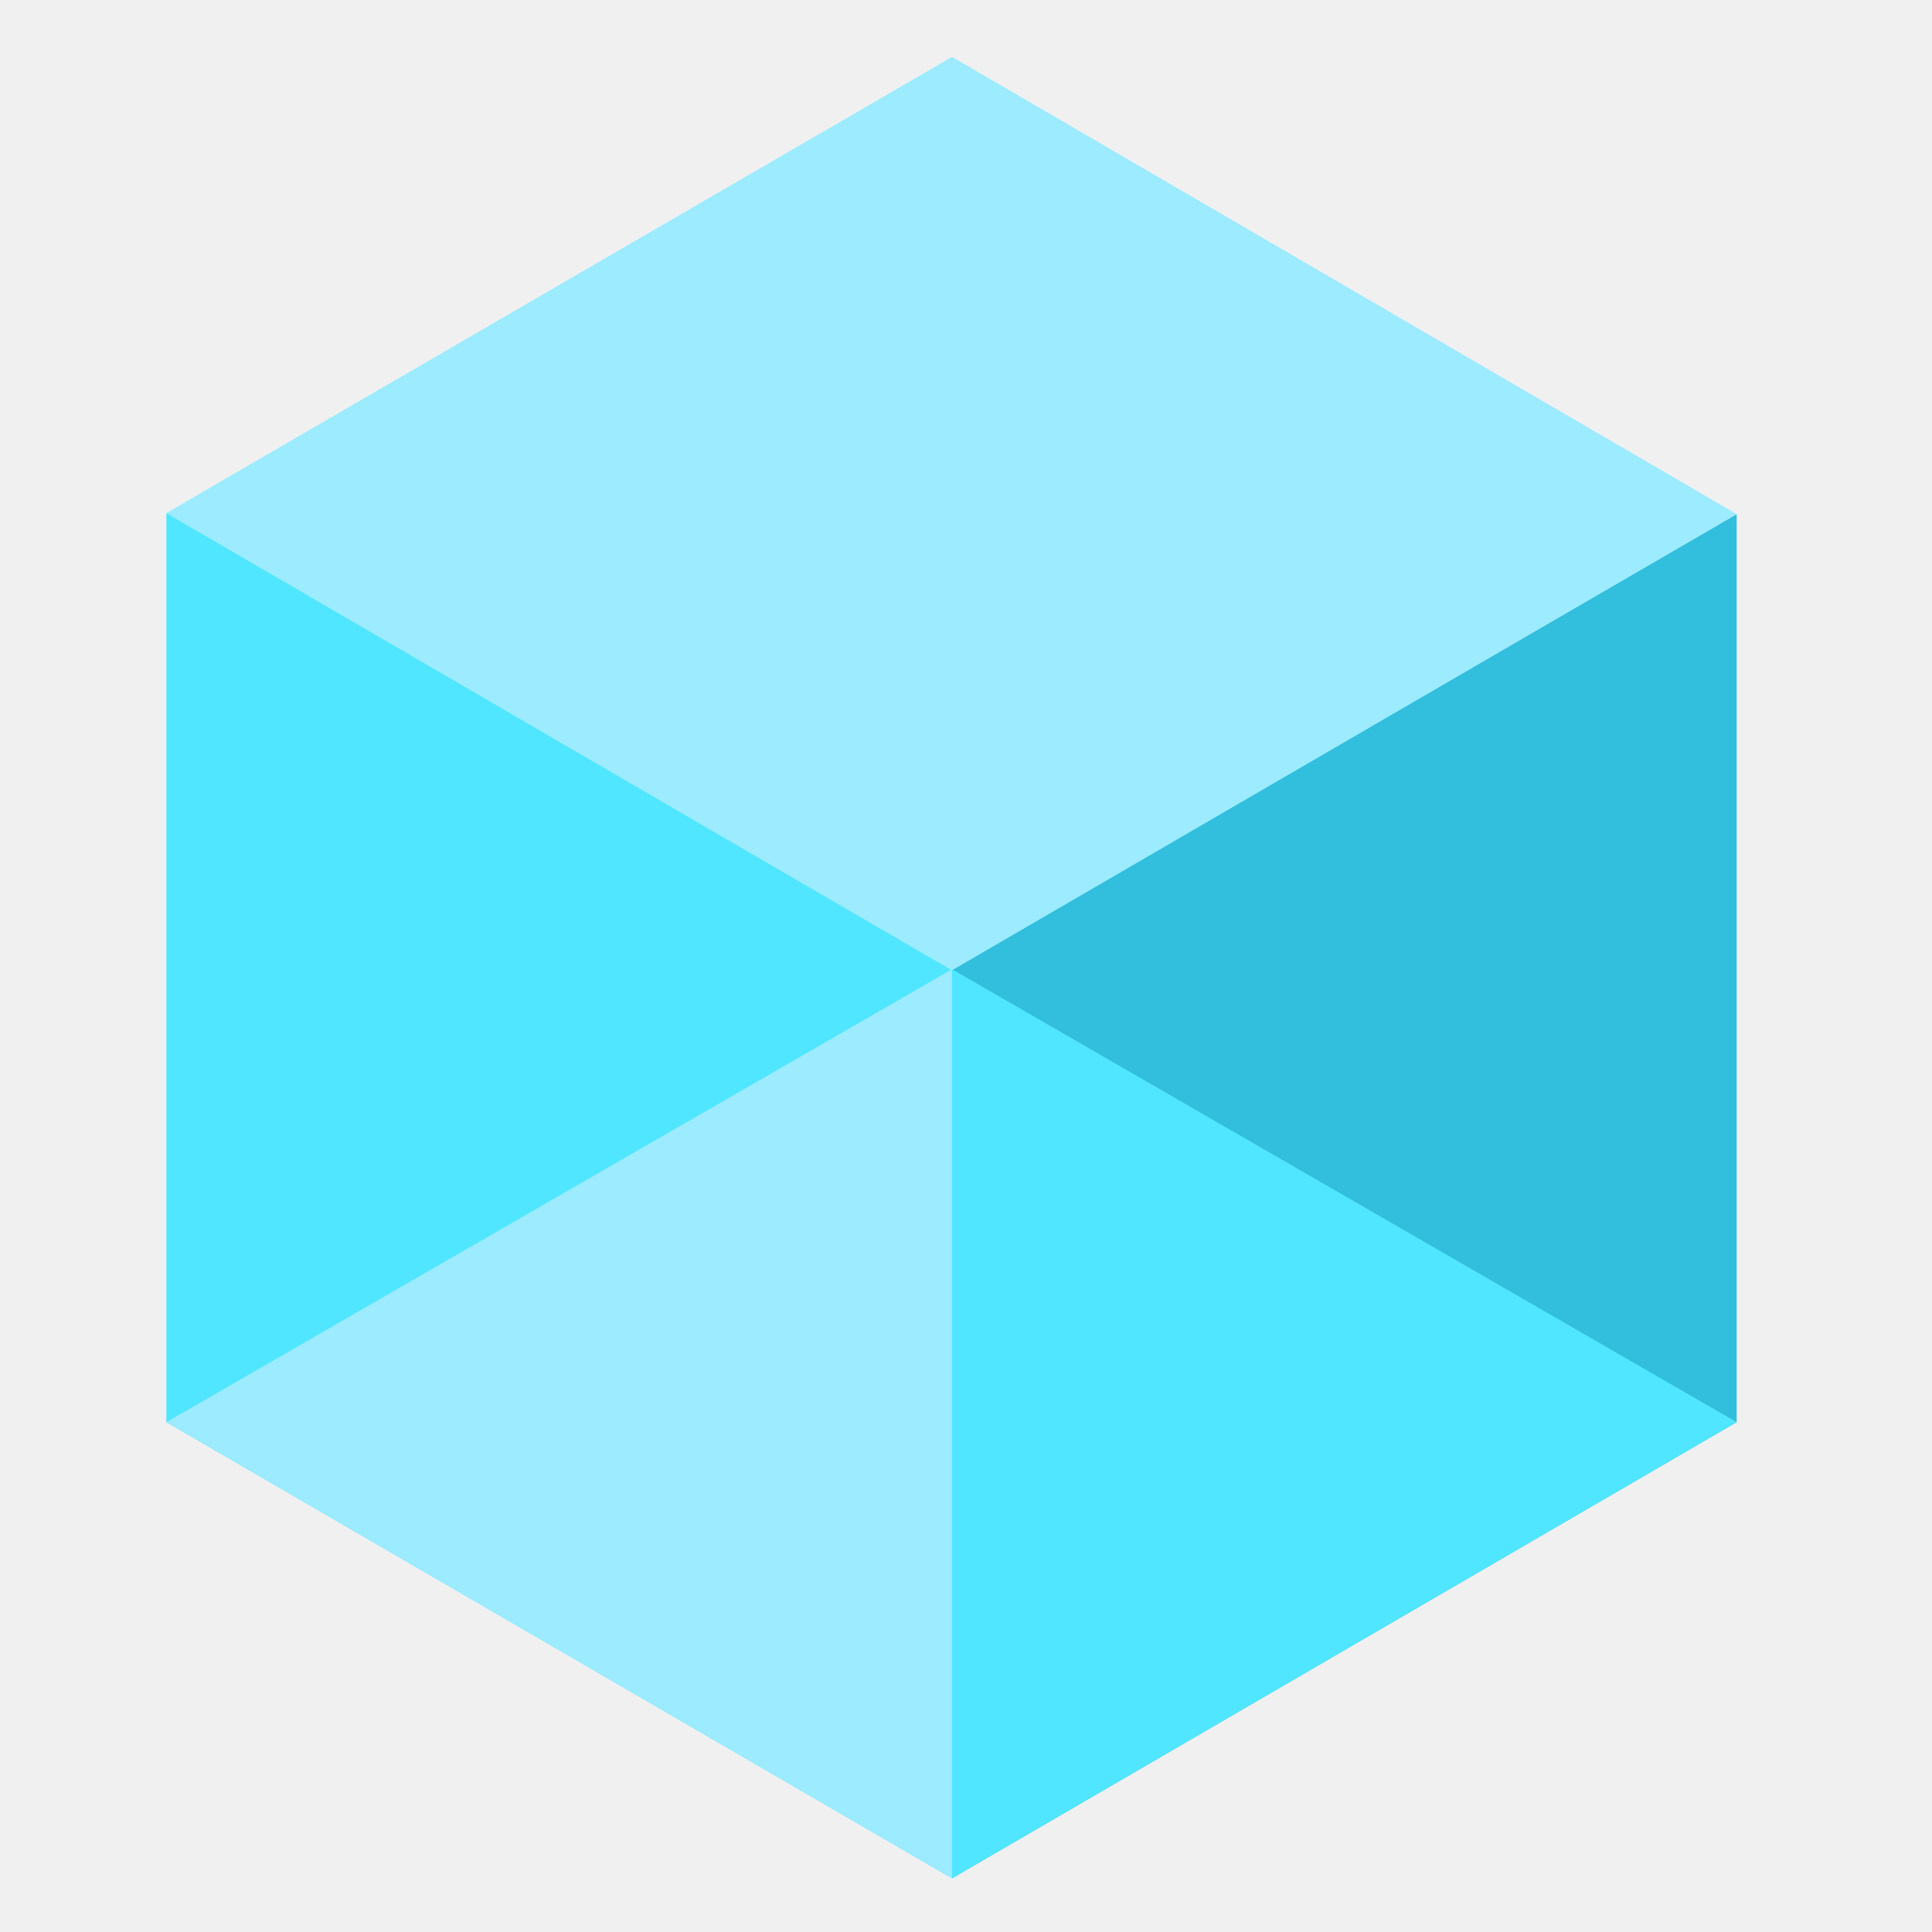
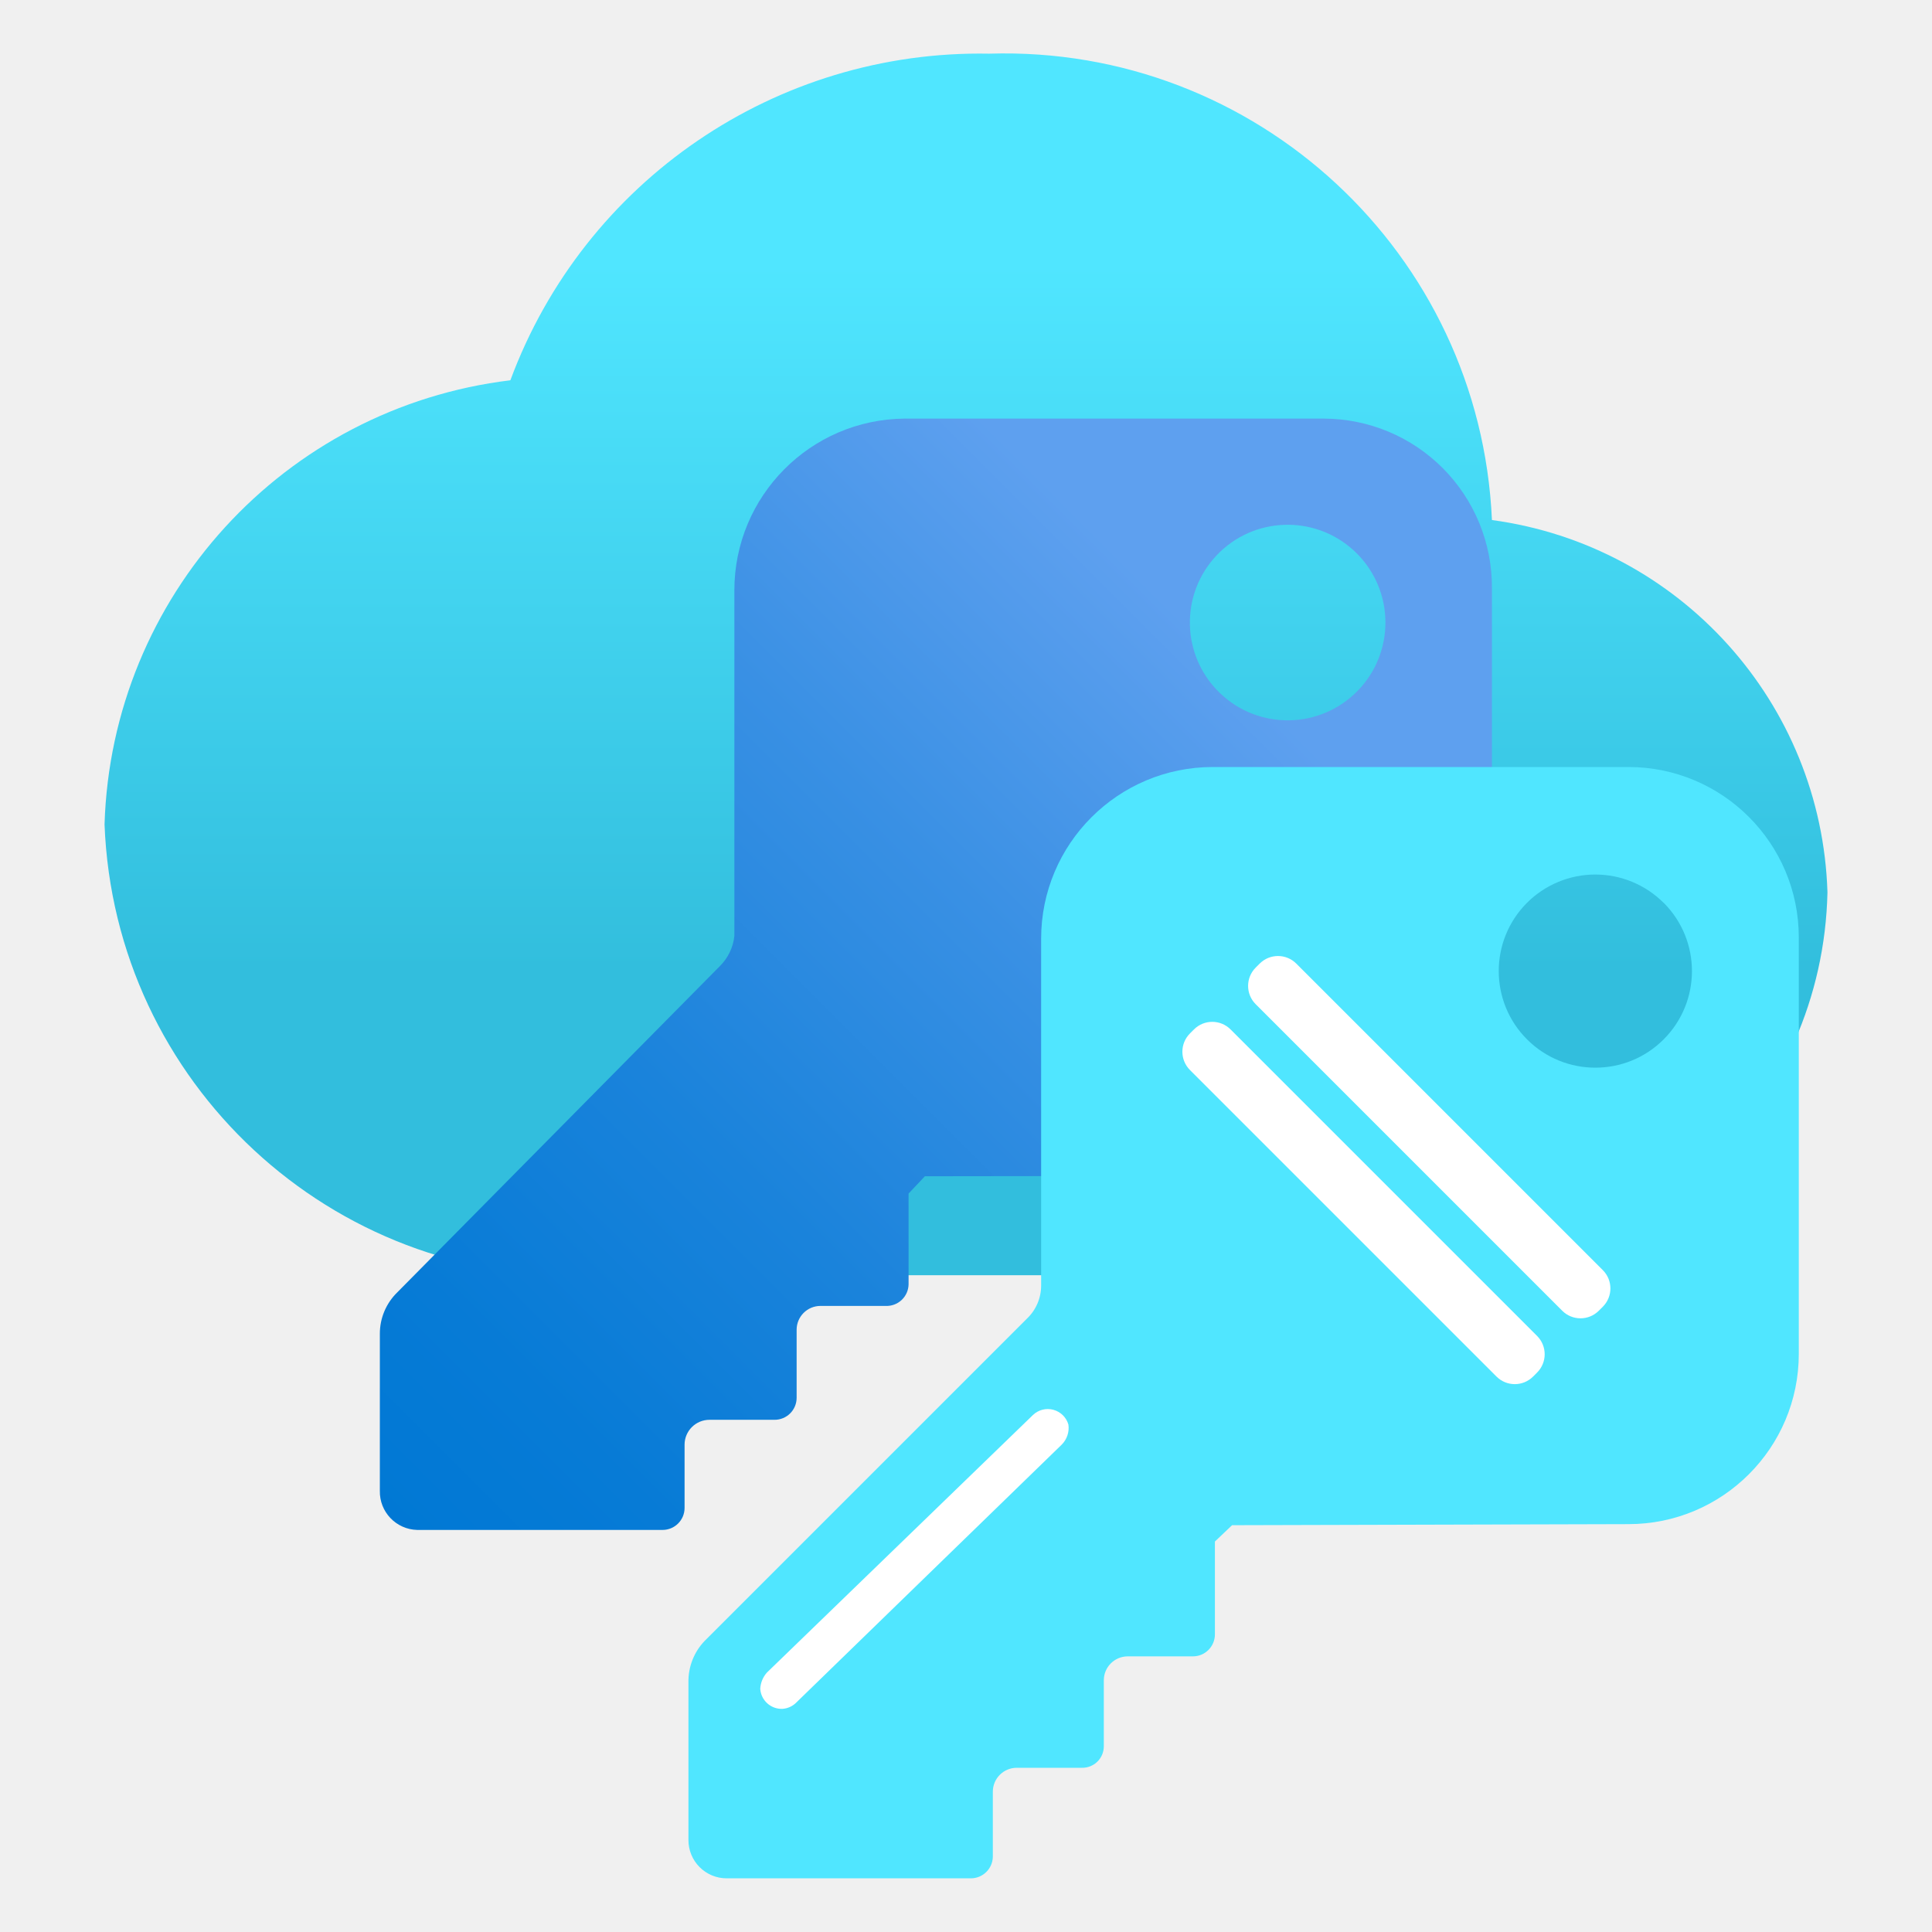
<svg xmlns="http://www.w3.org/2000/svg" viewBox="0 0 18 18" class="msportalfx-svg-placeholder" role="presentation" focusable="false">
  <g>
-     <path fill="#32bedd" d="M16.18 4.79v8.46L8.87 17.5V9.03l7.31-4.24z" />
-     <path fill="#9cebff" d="M16.18 4.79 8.87 9.04 1.55 4.78 8.87.53l7.31 4.26z" />
-     <path fill="#50e6ff" d="M8.87 9.04v8.46l-7.32-4.25V4.78l7.32 4.26z" />
-     <path fill="#9cebff" d="m1.55 13.25 7.32-4.22v8.47l-7.32-4.25z" />
-     <path fill="#50e6ff" d="M16.18 13.25 8.87 9.03v8.47l7.31-4.25z" />
+     <defs>
+       <linearGradient id="e9d1bdc3-f035-4302-83e6-6f82da1c3bd5" x1="9" y1="8.112" x2="9" y2="19.5" gradientTransform="matrix(1 0 0 -1 0 20)" gradientUnits="userSpaceOnUse">
+         <stop offset=".251" stop-color="#32bedd" />
+         <stop offset=".83" stop-color="#50e6ff" />
+       </linearGradient>
+       <linearGradient id="bc030c1b-fdce-4bd9-9ecf-c84b5131c74f" x1="-120.971" y1="1279.27" x2="-120.971" y2="1293.115" gradientTransform="scale(1 -1) rotate(-45 -1620.203 482.207)" gradientUnits="userSpaceOnUse">
+         <stop offset="0" stop-color="#0078d4" />
+         <stop offset=".142" stop-color="#077bd6" />
+         <stop offset=".345" stop-color="#1a83db" />
+         <stop offset=".584" stop-color="#3990e4" />
+         <stop offset=".82" stop-color="#5ea0ef" />
+       </linearGradient>
+     </defs>
+     <path d="M17.026 8.314A3.612 3.612 0 0 0 13.9 4.845 4.548 4.548 0 0 0 9.214.5a4.665 4.665 0 0 0-4.459 3.043A4.3 4.3 0 0 0 .974 7.681a4.37 4.37 0 0 0 4.521 4.2h7.714a.715.715 0 0 0 .2 0 3.647 3.647 0 0 0 3.617-3.567Z" fill="url(#e9d1bdc3-f035-4302-83e6-6f82da1c3bd5)" />
+     <path d="M12.3 10.954a1.6 1.6 0 0 0 1.6-1.6V5.478A1.57 1.57 0 0 0 12.335 3.9H8.429a1.6 1.6 0 0 0-1.587 1.6v3.22a.464.464 0 0 1-.134.28L3.7 12.042a.537.537 0 0 0-.161.384v1.462a.357.357 0 0 0 .348.366h2.286a.205.205 0 0 0 .205-.205v-.589a.232.232 0 0 1 .232-.232h.606a.205.205 0 0 0 .206-.205v-.633a.222.222 0 0 1 .222-.223h.607a.205.205 0 0 0 .214-.2v-.847l.152-.161Zm.339-5.8a.911.911 0 1 1-.024-.023Z" fill="url(#bc030c1b-fdce-4bd9-9ecf-c84b5131c74f)" />
+     <path d="M15.171 14.2a1.587 1.587 0 0 0 1.588-1.587v-3.88a1.588 1.588 0 0 0-1.588-1.587H11.3a1.6 1.6 0 0 0-1.6 1.6v3.229a.424.424 0 0 1-.134.312l-3.001 3.001a.543.543 0 0 0-.151.384v1.471a.356.356 0 0 0 .356.357h2.275a.205.205 0 0 0 .205-.2v-.607a.223.223 0 0 1 .223-.223h.606a.2.2 0 0 0 .205-.2v-.615a.223.223 0 0 1 .223-.223h.607a.205.205 0 0 0 .205-.205v-.865l.16-.152Zm.33-5.788a.9.9 0 1 1-1.275 0 .9.9 0 0 1 1.274 0Z" fill="#50e6ff" />
+     <path d="M7.083 15.734a.2.2 0 0 0 .205.187.2.2 0 0 0 .134-.062l2.47-2.4a.22.22 0 0 0 .062-.187.2.2 0 0 0-.33-.089l-2.479 2.4a.248.248 0 0 0-.062.151Z" class="msportalfx-svg-c01" />
+     <rect x="13.048" y="8.334" width=".535" height="4.521" rx=".241" transform="rotate(-45 13.316 10.594)" class="msportalfx-svg-c01" />
+     <rect x="12.436" y="8.948" width=".535" height="4.521" rx=".241" transform="rotate(-45 12.703 11.208)" class="msportalfx-svg-c01" />
  </g>
  <style>.msportalfx-svg-c01{fill:#fff}.msportalfx-svg-c02{fill:#e5e5e5}.msportalfx-svg-c03{fill:#a0a1a2}.msportalfx-svg-c04{fill:#7a7a7a}.msportalfx-svg-c05{fill:#3e3e3e}.msportalfx-svg-c06{fill:#1e1e1e}.msportalfx-svg-c07{fill:#0f0f0f}.msportalfx-svg-c08{fill:#ba141a}.msportalfx-svg-c09{fill:#dd5900}.msportalfx-svg-c10{fill:#ff8c00}.msportalfx-svg-c11{fill:#fcd116}.msportalfx-svg-c12{fill:#fee087}.msportalfx-svg-c13{fill:#b8d432}.msportalfx-svg-c14,.msportalfx-svg-c32{fill:#57a300}.msportalfx-svg-c15{fill:#59b4d9}.msportalfx-svg-c16{fill:#3999c6}.msportalfx-svg-c17{fill:#804998}.msportalfx-svg-c18{fill:#ec008c}.msportalfx-svg-c19{fill:#0072c6}.msportalfx-svg-c20{fill:#68217a}.msportalfx-svg-c21{fill:#00188f}.msportalfx-svg-c22{fill:#e81123}.fxs-mode-light .msportalfx-svg-c22{fill:#a4262c}.msportalfx-svg-c23{fill:#cae3f3}.msportalfx-svg-c24{fill:#59aed3}.msportalfx-svg-c25{fill:#4c3b12}.msportalfx-svg-c26{fill:#be9555}.msportalfx-svg-c27{fill:#4f4d52}.msportalfx-svg-c28{fill:#ef6f59}.msportalfx-svg-c29{fill:#f7cb64}.msportalfx-svg-c30{fill:#fdd8db}.msportalfx-svg-c31{fill:#f6ffec}.msportalfx-svg-c33{fill:#8a2da5}.msportalfx-svg-c34{fill:#e00b1c}.msportalfx-svg-c35{fill:#015cda}.msportalfx-svg-c36{fill:#5db300}.msportalfx-svg-c97{fill:#ffb900}.msportalfx-svg-c98{fill:#00a4ef}.msportalfx-svg-c99{fill:#f25022}.msportalfx-inverted-theme .msportalfx-svg-c05,.fxs-theme-dark .msportalfx-svg-c05{fill:#777}.msportalfx-inverted-theme .msportalfx-svg-c07,.fxs-theme-dark .msportalfx-svg-c07{fill:#f2f2f2}.msportalfx-svg-palette-white{fill:#fff}.msportalfx-svg-palette-blue{fill:#015cda}.msportalfx-svg-palette-black{fill:#1e1e1e}.msportalfx-svg-palette-green{fill:#57a300}.msportalfx-svg-palette-gray{fill:#a0a1a2}.msportalfx-svg-palette-inherit{fill:inherit}.msportalfx-svg-badge{position:absolute;left:0;bottom:0;min-height:10px;min-width:10px}.fxc-menu-icon&gt;.msportalfx-svg-badge{left:-2px;bottom:-2px;min-height:8px;min-width:8px}.msportalfx-svg-disabled{filter:grayscale(100%)}.msportalfx-svg-loading-square{animation:ProgressFlagAnimation 1.45s infinite ease-in-out;transform-origin:50%}.msportalfx-svg-loading-square:nth-child(1){animation-delay:0s}.msportalfx-svg-loading-square:nth-child(2){animation-delay:.2s}.msportalfx-svg-loading-square:nth-child(3){animation-delay:.4s}@keyframes ProgressFlagAnimation{0%{transform:scale(1);opacity:.3}36.1%{transform:scale(1.06);opacity:1}50%{transform:scale(1.06);opacity:1}86.1%{transform:scale(1);opacity:.3}}.msportalfx-svg-flip-horizontal&gt;svg,svg.msportalfx-svg-flip-horizontal{transform:scaleX(-1)}.msportalfx-svg-fabric-rotate360{animation:ImageRotation 1.3s cubic-bezier(.53,.21,.29,.67) infinite}@keyframes ImageRotation{0%{transform:rotate(-45deg)}100%{transform:rotate(315deg)}}.fxs-svg-number .msportalfx-font-bold{font-size:10px;fill:#0065ad}.fxs-svg-number .fxs-svg-circle{stroke-width:0%;fill:#0078d4}.fxs-svg-number .fxs-svg-text{fill:#fff;font-size:10px}.fxs-svg-number.msportalfx-svg-disabled{filter:grayscale(0%)}.fxs-svg-number.msportalfx-svg-disabled .fxs-svg-circle{fill:#fff;stroke-width:1px;stroke:#949494}.fxs-svg-number.msportalfx-svg-disabled .fxs-svg-text{fill:#949494}.fxs-theme-dark .fxs-svg-number .fxs-svg-text{fill:#0f0f0f}.fxs-theme-dark .fxs-svg-number .fxs-svg-circle{stroke-width:0%;fill:#0078d4}.fxs-theme-dark .fxs-svg-number.msportalfx-svg-disabled .fxs-svg-circle{fill:#0f0f0f;stroke-width:1px;stroke:#949494}.fxs-theme-dark .fxs-svg-number.msportalfx-svg-disabled .fxs-svg-text{fill:#949494}</style>
</svg>
